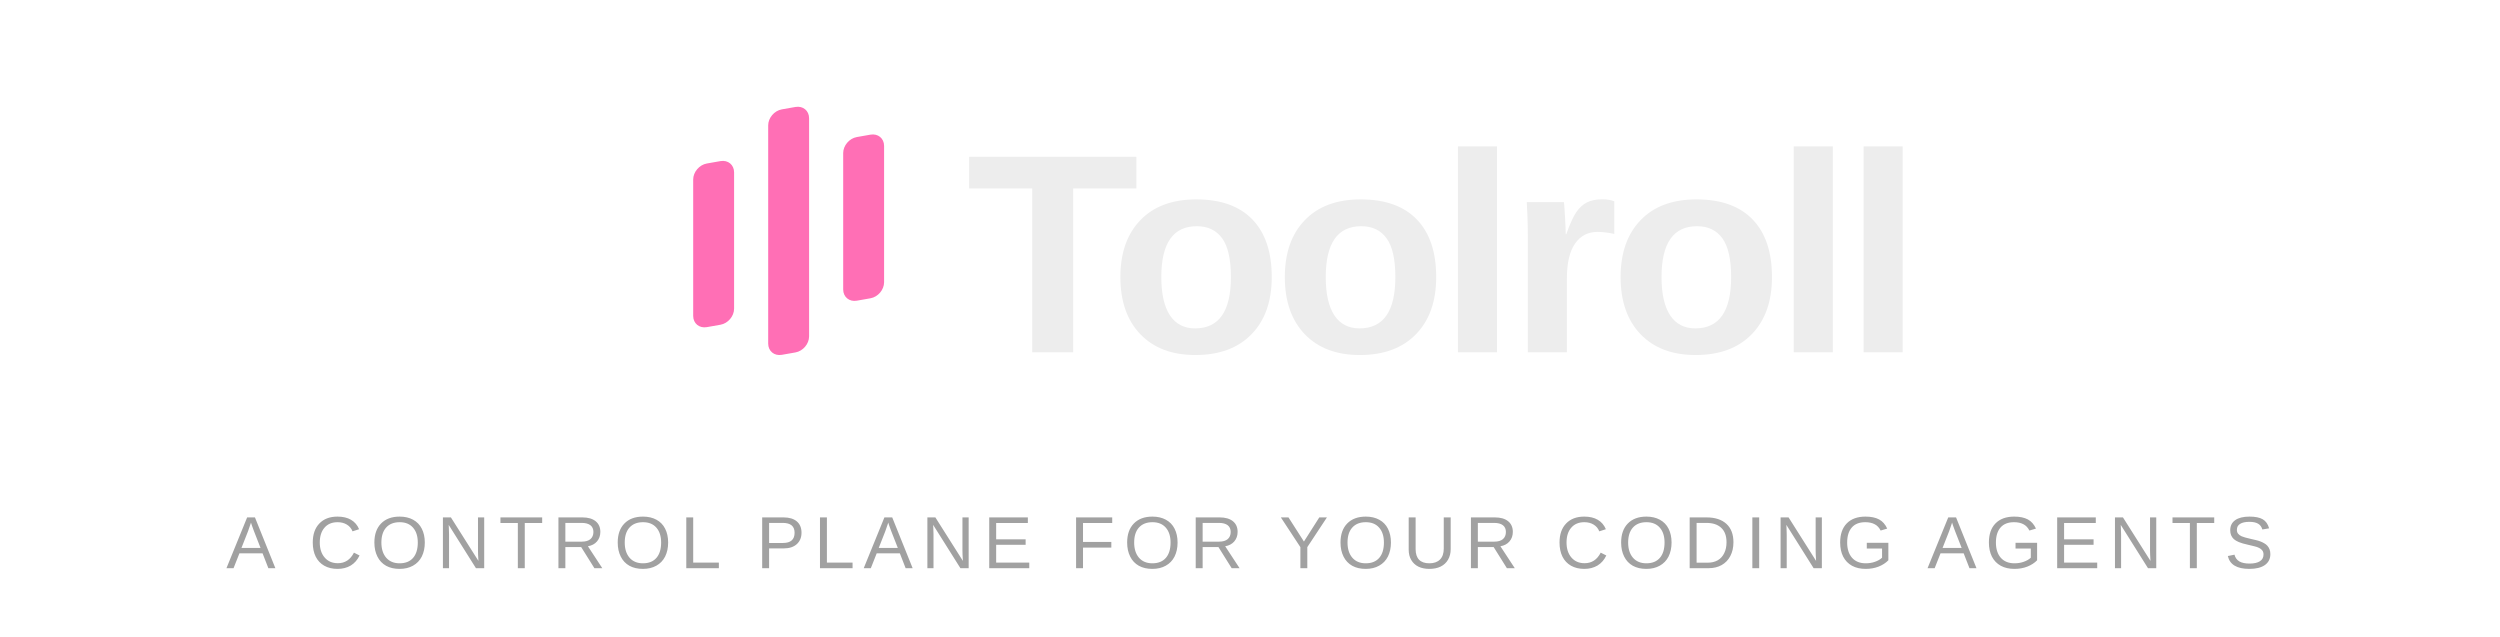
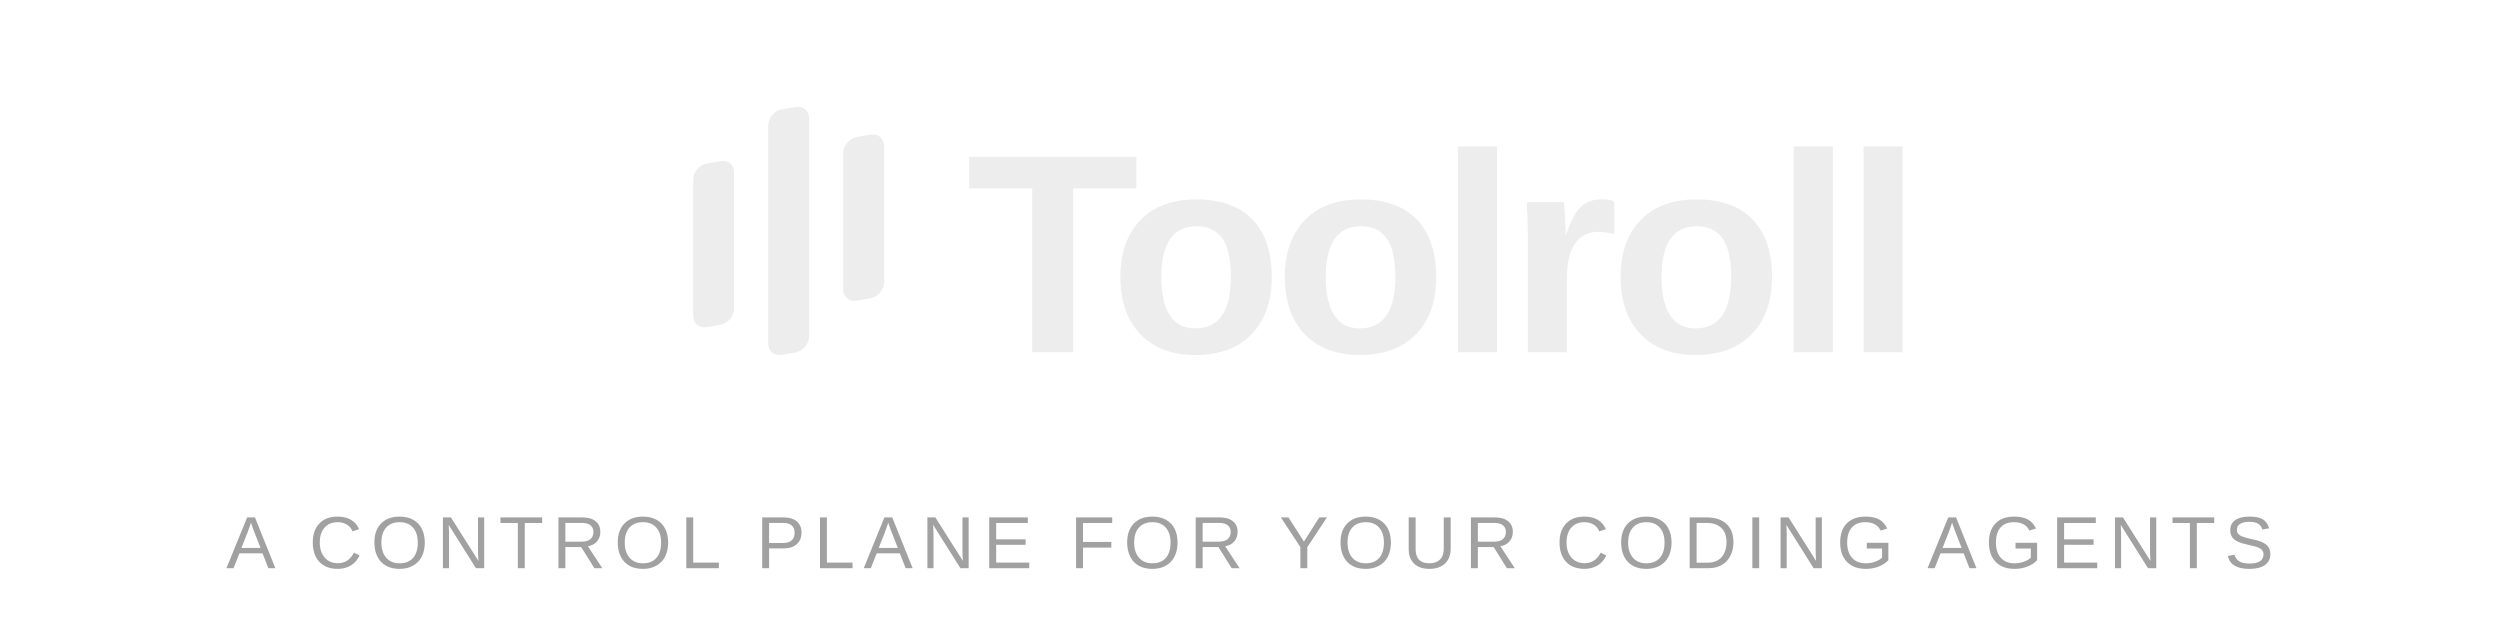
<svg xmlns="http://www.w3.org/2000/svg" viewBox="0 0 440 112" role="img" aria-label="Toolroll">
-   <g transform="translate(122 22) skewY(-10) scale(2.4)" fill="#ff6fb5">
+   <g transform="translate(122 22) skewY(-10) scale(2.4)" fill="#ededed">
    <rect x="0" y="3" width="3" height="12" rx="1" />
    <rect x="5.5" y="0" width="3" height="18" rx="1" />
    <rect x="11" y="3" width="3" height="12" rx="1" />
  </g>
  <text x="170" y="62" fill="#ededed" style="font-family: 'Geist', -apple-system, BlinkMacSystemFont, 'Segoe UI', 'Helvetica Neue', Arial, sans-serif; font-size: 50px; font-weight: 600; letter-spacing: -1.6px;">Toolroll</text>
  <text x="220" y="100" text-anchor="middle" fill="#a1a1a1" style="font-family: -apple-system, BlinkMacSystemFont, 'Segoe UI', 'Helvetica Neue', Arial, sans-serif; font-size: 13px; letter-spacing: 1.5px;">A CONTROL PLANE FOR YOUR CODING AGENTS</text>
</svg>
